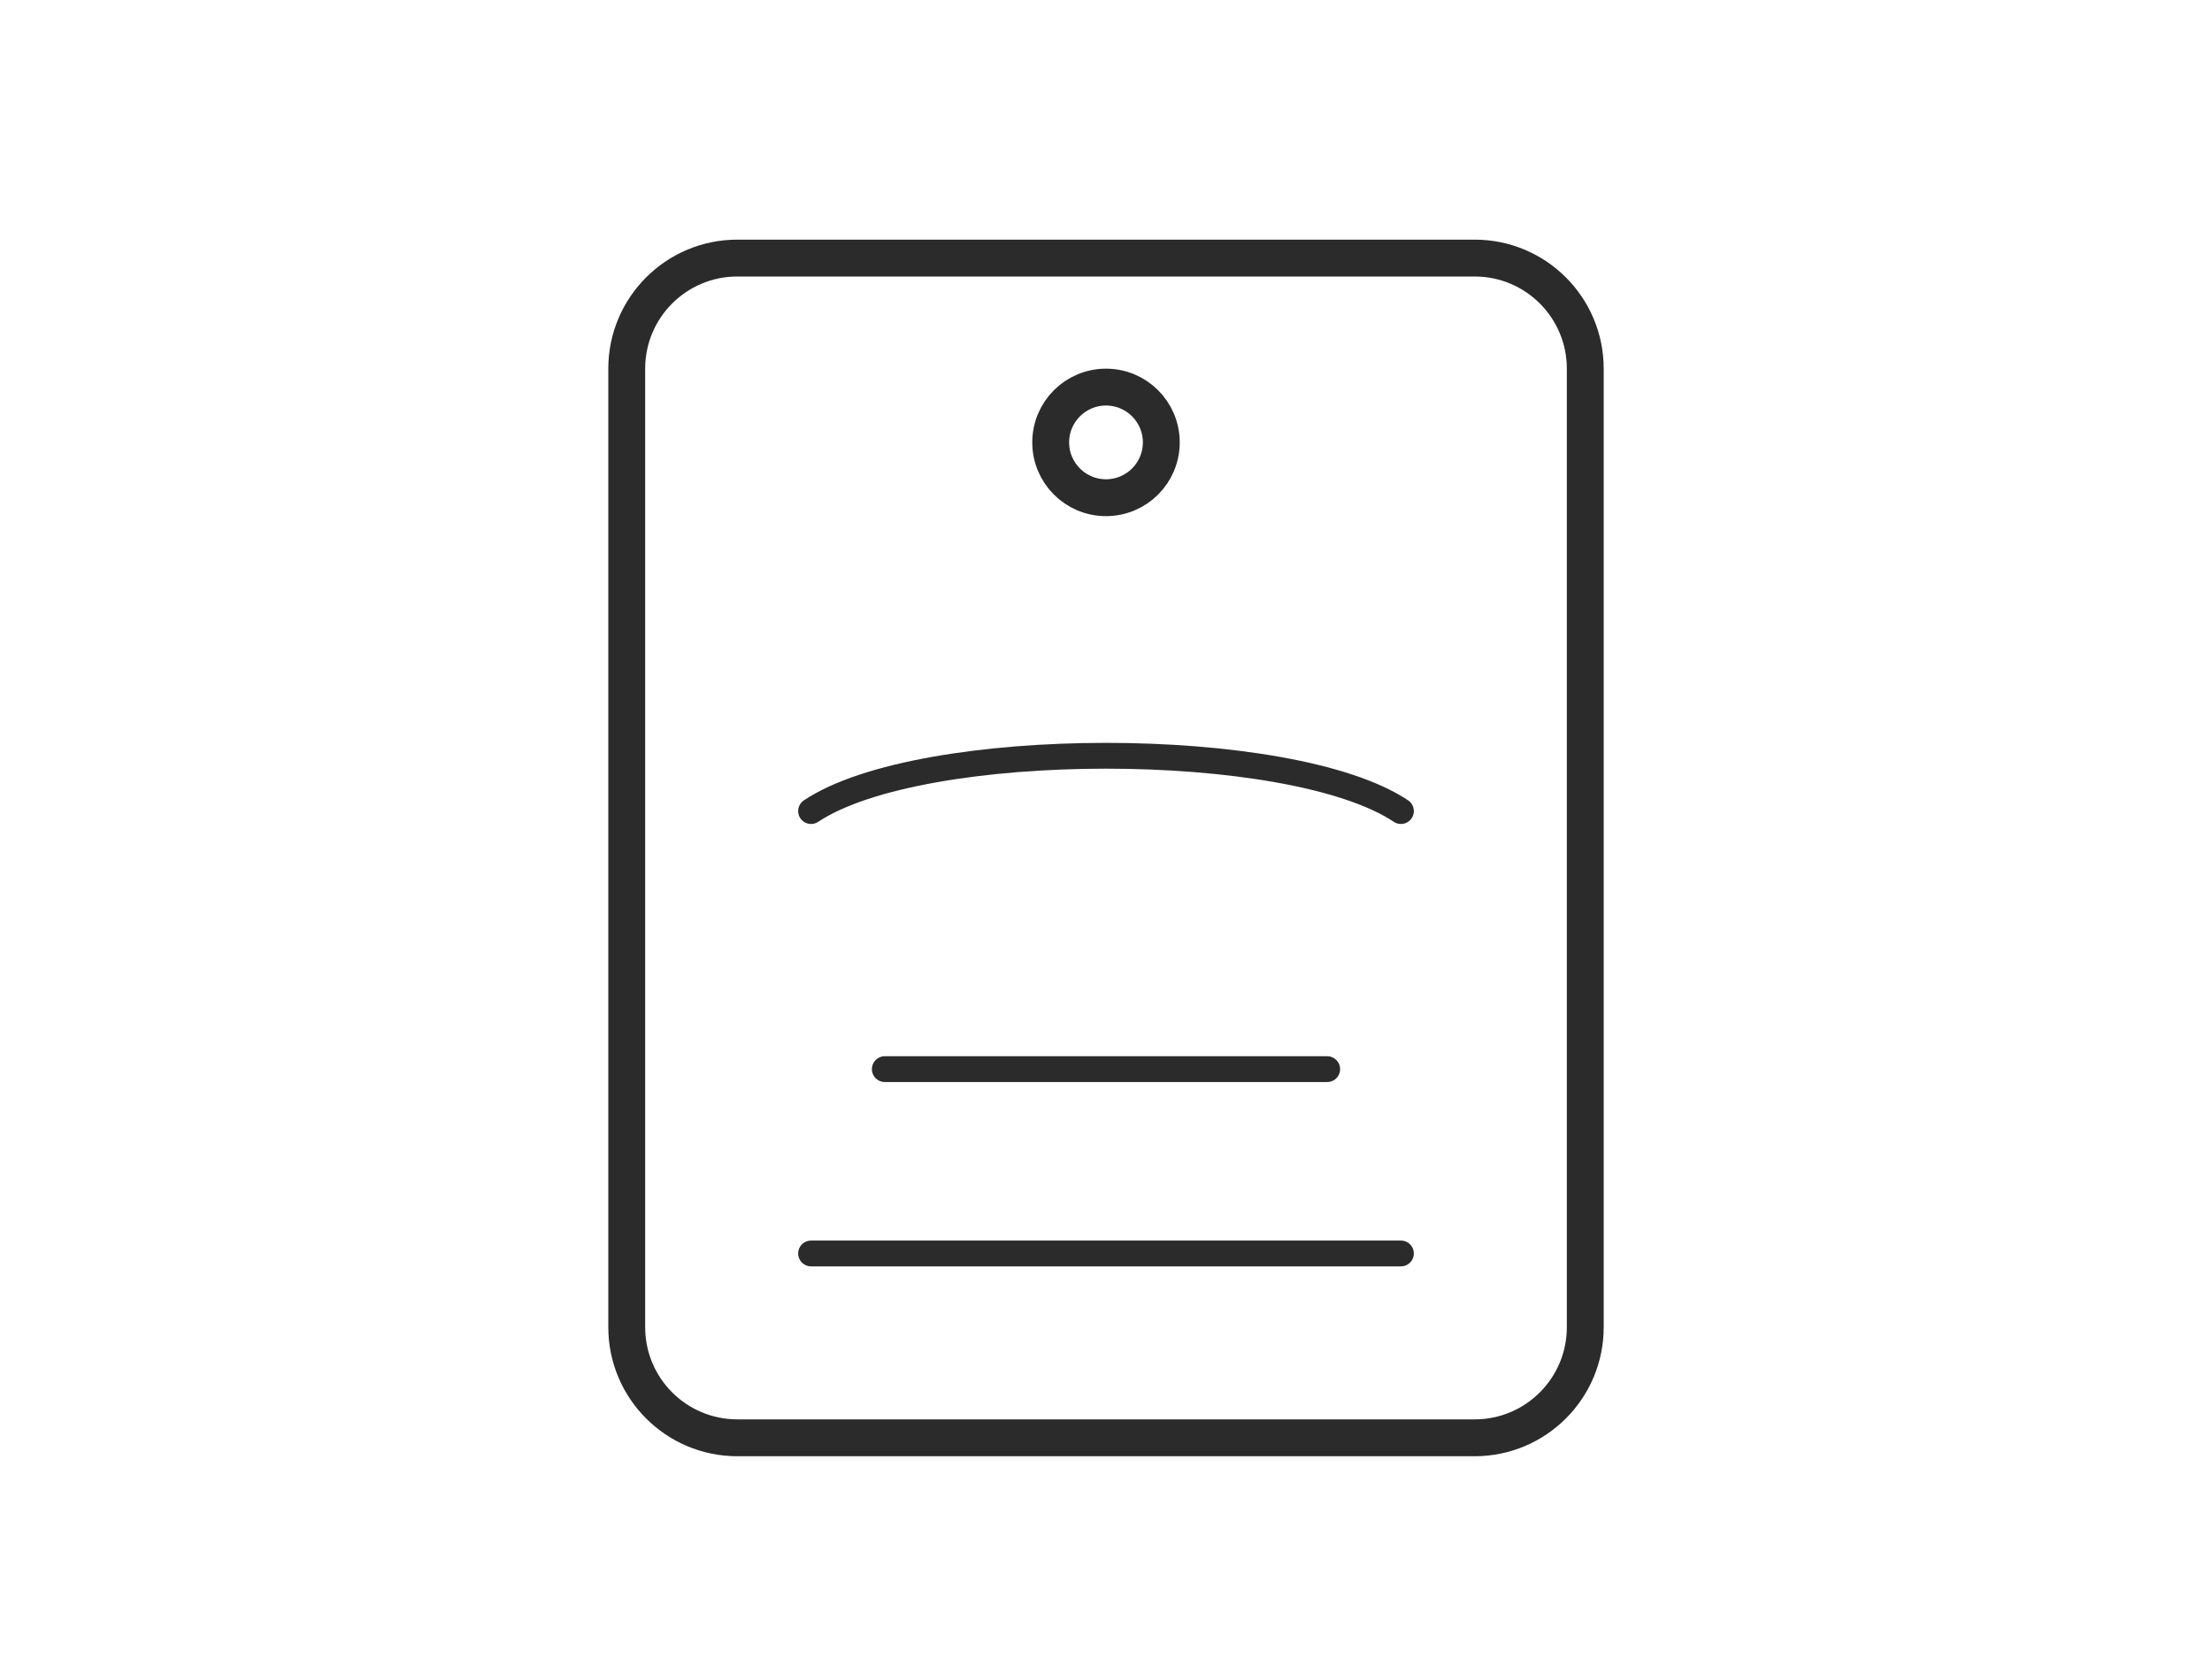
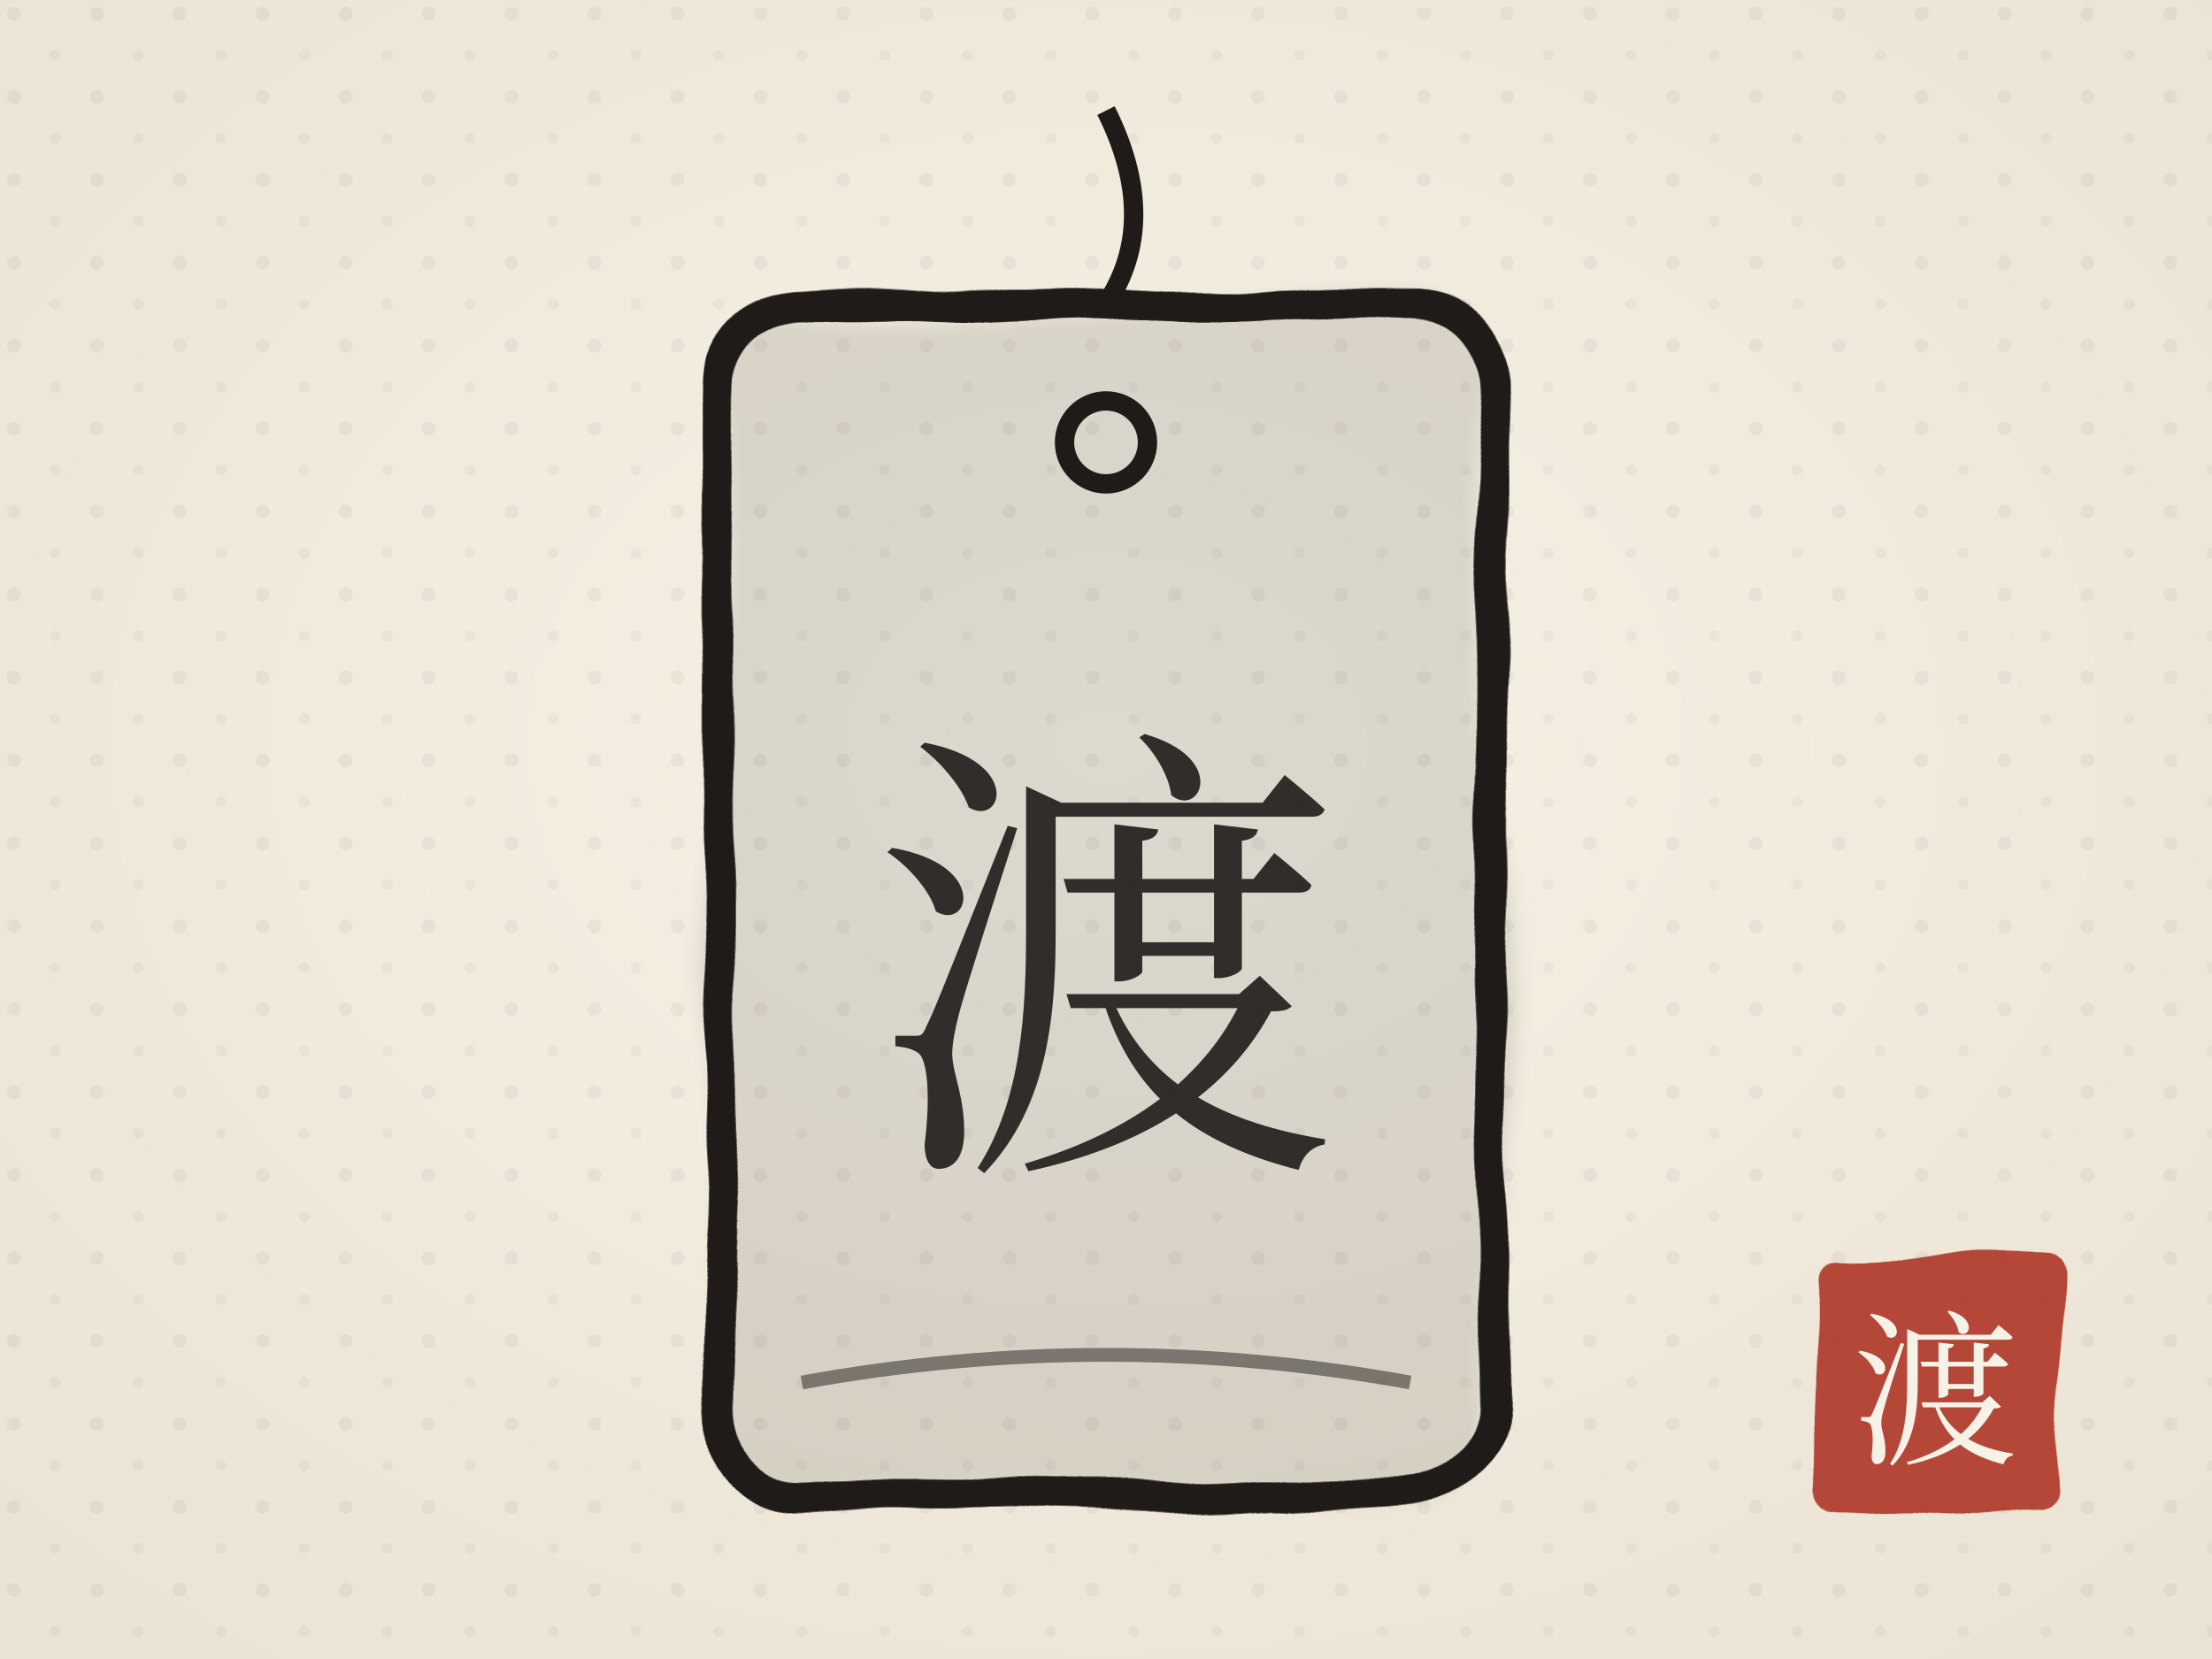
- <svg xmlns="http://www.w3.org/2000/svg" viewBox="0 0 120 90" fill="none" stroke="#2b2b2b" stroke-width="2" stroke-linecap="round" stroke-linejoin="round">
-   <rect x="34" y="14" width="52" height="64" rx="6" />
-   <circle cx="60" cy="24" r="3" />
-   <path d="M44 44 C50 40 70 40 76 44 M48 58 L72 58 M44 68 L76 68" stroke-width="1.4" />
+ <svg xmlns="http://www.w3.org/2000/svg" viewBox="0 0 160 120" role="img">
+   <defs>
+     <filter id="rough" x="-5%" y="-5%" width="110%" height="110%">
+       <feTurbulence type="fractalNoise" baseFrequency="0.05" numOctaves="3" seed="7" result="n" />
+       <feDisplacementMap in="SourceGraphic" in2="n" scale="2.2" xChannelSelector="R" yChannelSelector="G" />
+     </filter>
+     <filter id="bleed" x="-10%" y="-10%" width="120%" height="120%">
+       <feTurbulence type="fractalNoise" baseFrequency="0.035" numOctaves="2" seed="3" result="n" />
+       <feDisplacementMap in="SourceGraphic" in2="n" scale="5" xChannelSelector="R" yChannelSelector="G" />
+       <feGaussianBlur stdDeviation="0.6" />
+     </filter>
+     <filter id="wash" x="-20%" y="-20%" width="140%" height="140%">
+       <feGaussianBlur stdDeviation="2.4" />
+     </filter>
+     <filter id="mist" x="-20%" y="-20%" width="140%" height="140%">
+       <feGaussianBlur stdDeviation="7" />
+     </filter>
+     <radialGradient id="paper" cx="50%" cy="45%" r="75%">
+       <stop offset="0" stop-color="#F7F2E7" />
+       <stop offset="1" stop-color="#EAE2D2" />
+     </radialGradient>
+     <pattern id="grain" width="6" height="6" patternUnits="userSpaceOnUse">
+       <circle cx="1" cy="1" r=".5" fill="#1E1B18" opacity=".05" />
+       <circle cx="4" cy="4" r=".4" fill="#1E1B18" opacity=".04" />
+     </pattern>
+   </defs>
+   <rect width="160" height="120" fill="url(#paper)" />
+   <rect width="160" height="120" fill="url(#grain)" />
+   <path d="M80 8 Q84 16 80 22" fill="none" stroke="#1E1B18" stroke-width="1.4" />
+   <rect x="52" y="22" width="56" height="86" rx="6" fill="#1E1B18" opacity=".12" filter="url(#bleed)" />
+   <rect x="52" y="22" width="56" height="86" rx="6" fill="none" stroke="#1E1B18" stroke-width="2.2" filter="url(#rough)" />
+   <circle cx="80" cy="32" r="3" fill="none" stroke="#1E1B18" stroke-width="1.4" />
+   <text x="80" y="82" text-anchor="middle" font-size="34" font-family="'Songti SC','Noto Serif CJK SC',serif" fill="#1E1B18" opacity=".9">渡</text>
+   <path d="M58 100 Q80 96 102 100" fill="none" stroke="#1E1B18" stroke-width="1" opacity=".5" />
+   <g transform="translate(140 100)">
+     <rect x="-9" y="-9" width="18" height="18" rx="1.5" fill="#B03A2B" opacity=".92" filter="url(#rough)" />
+     <text x="0" y="5" text-anchor="middle" font-size="12" font-family="'Songti SC','Noto Serif CJK SC',serif" fill="#F7F2E7">渡</text>
+   </g>
</svg>
